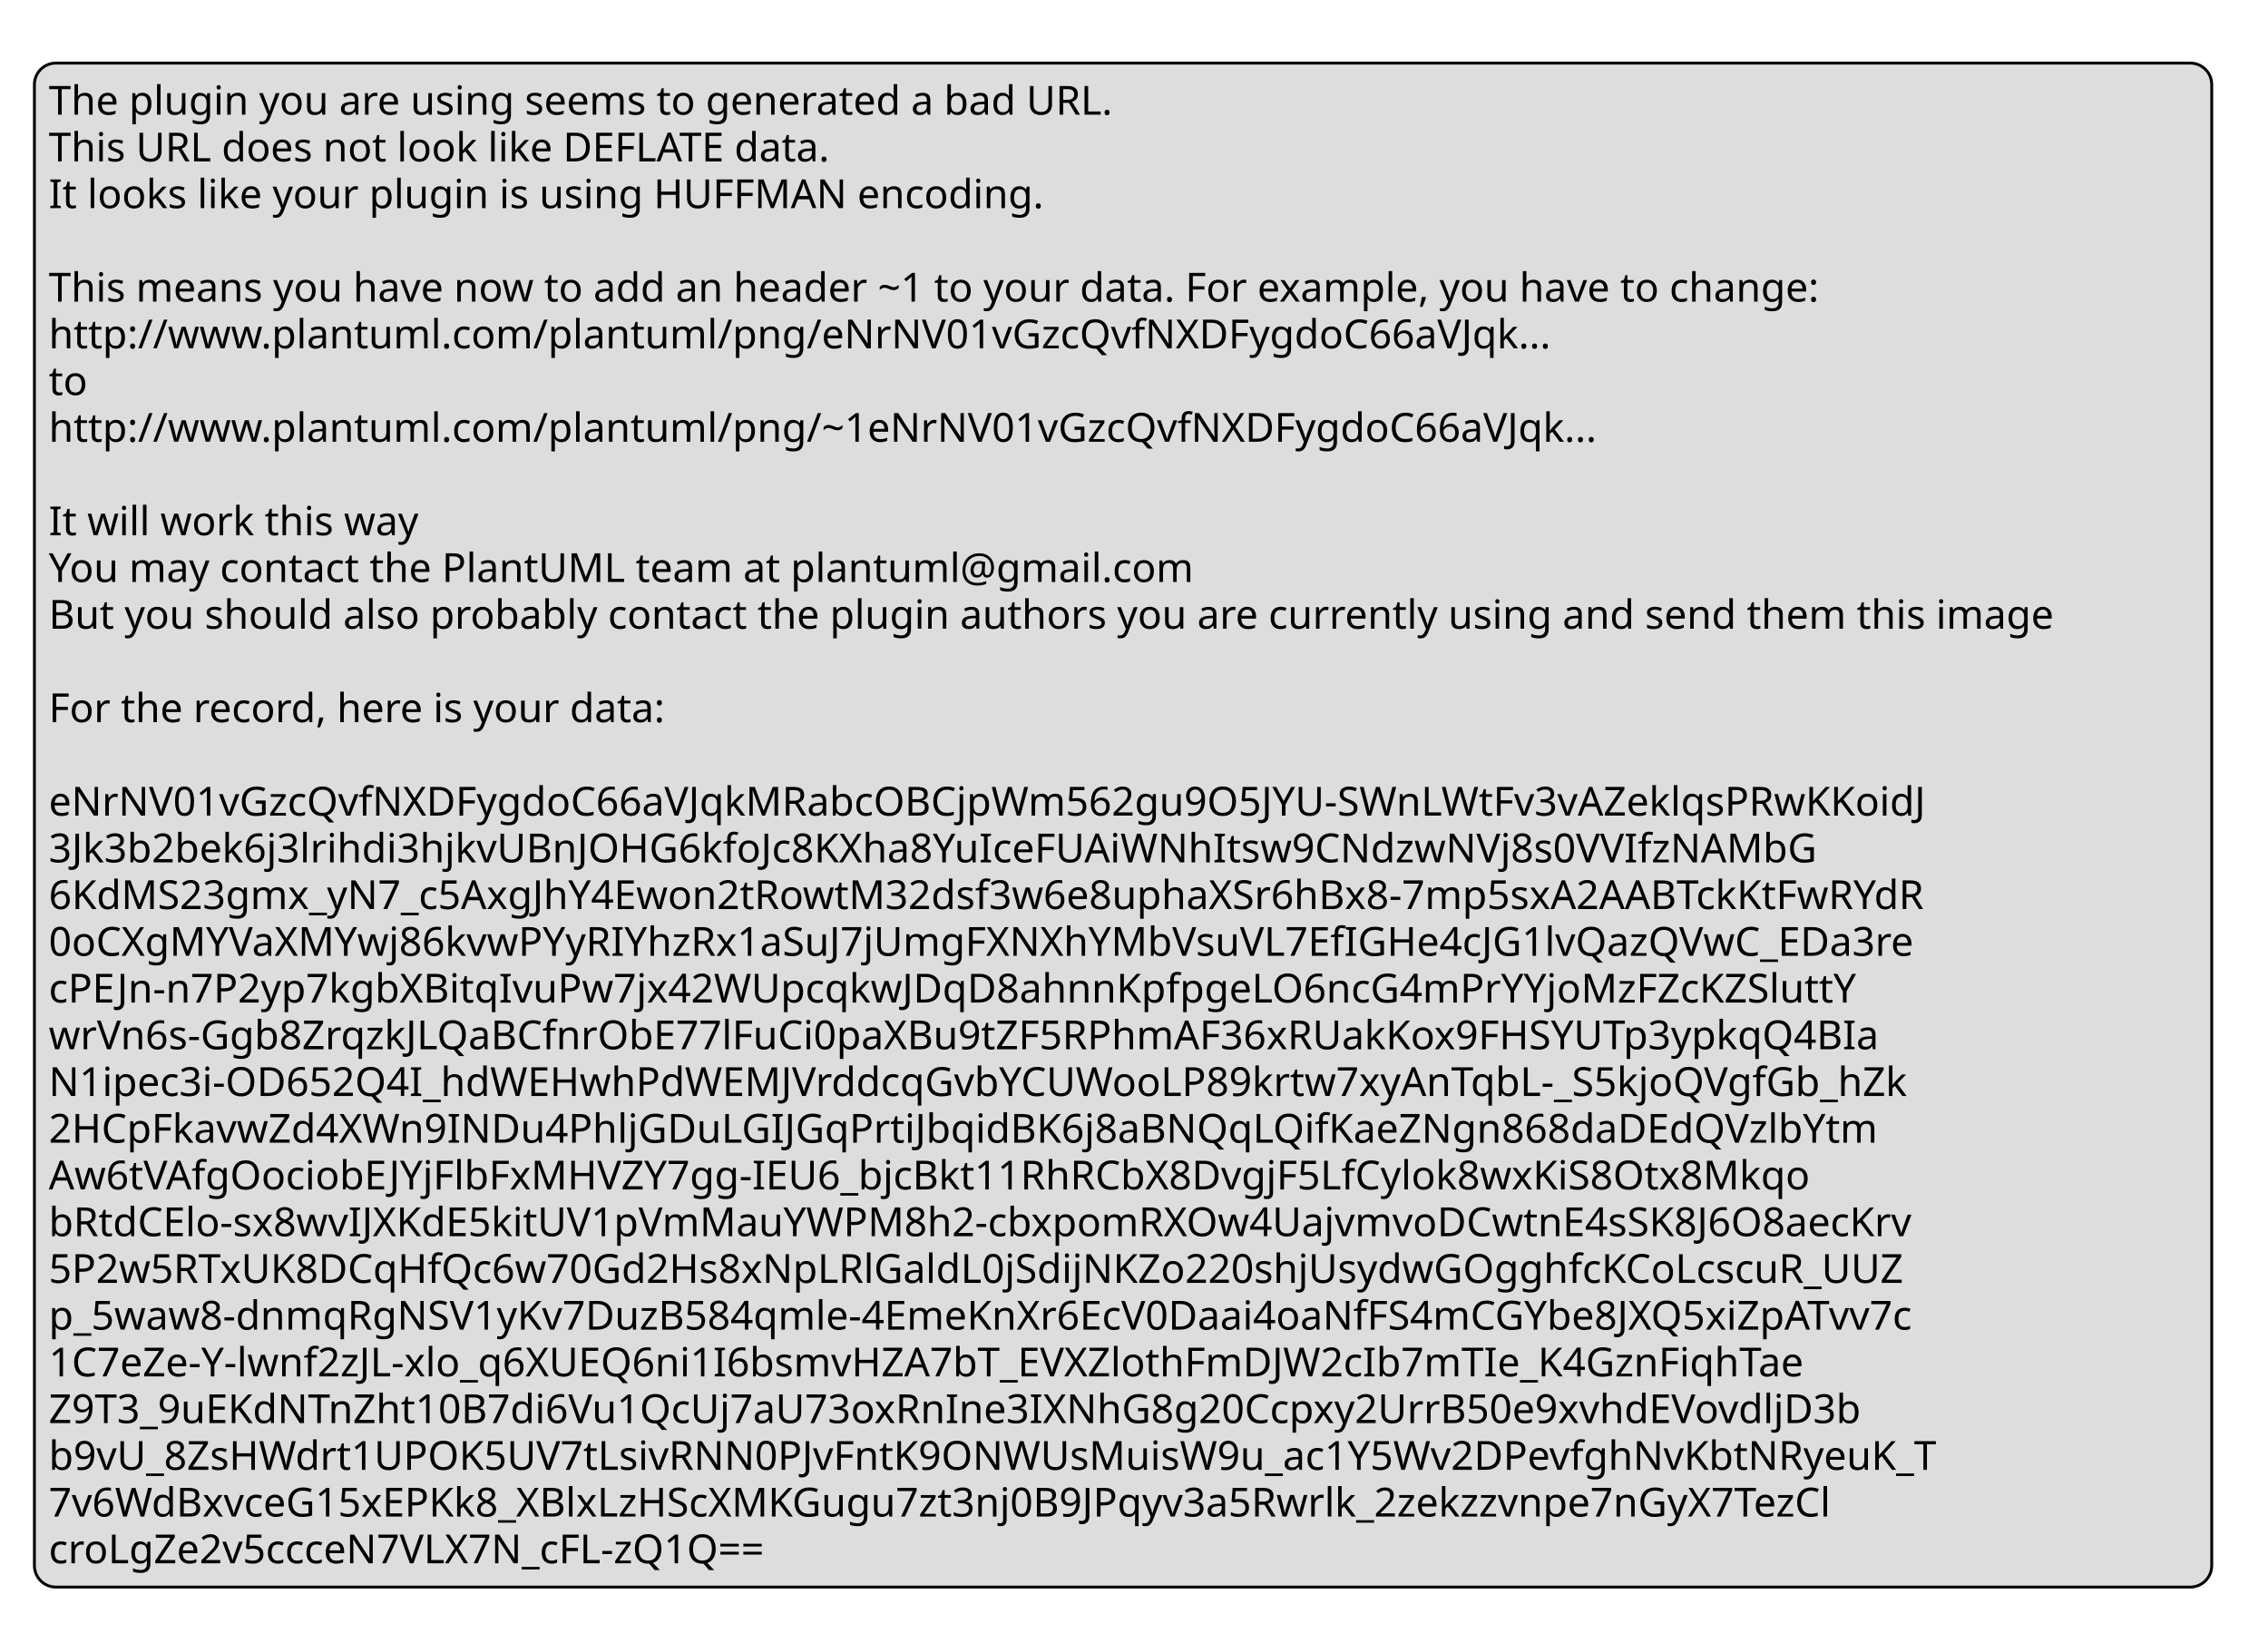
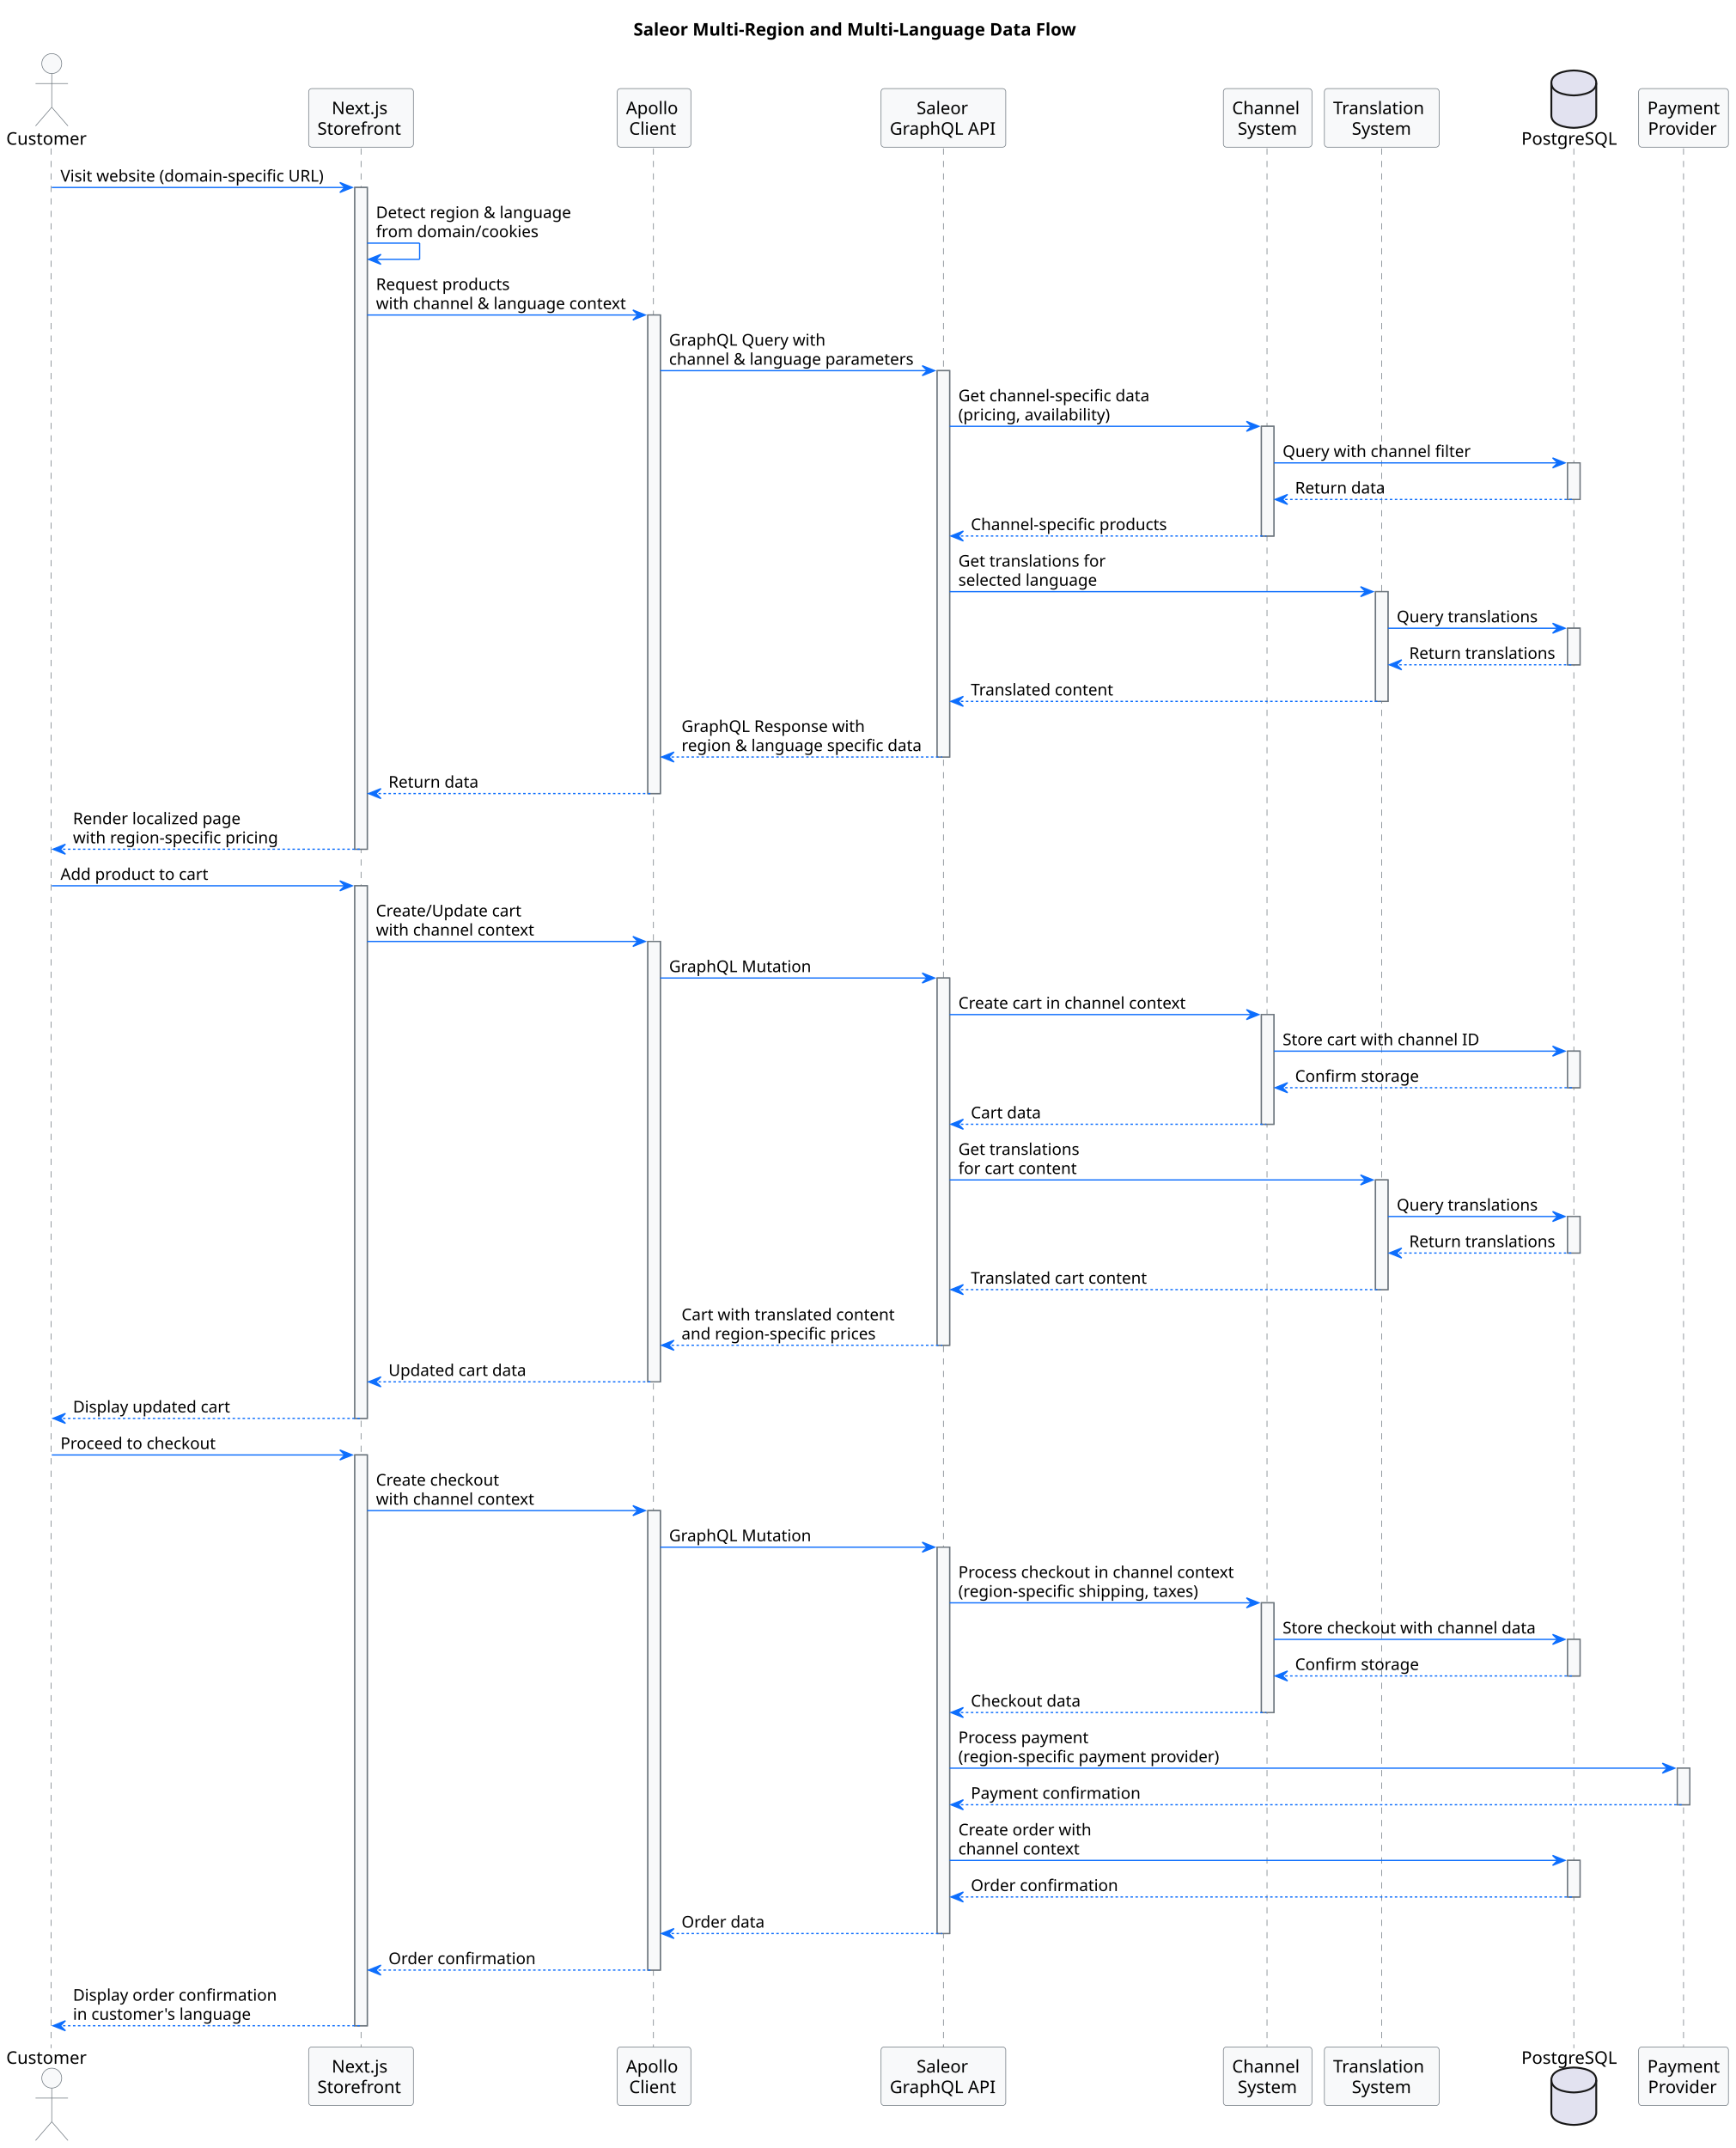
- <svg xmlns="http://www.w3.org/2000/svg" contentStyleType="text/css" data-diagram-type="CLASS" height="573px" preserveAspectRatio="none" style="width:791px;height:573px;background:#FFFFFF;" version="1.1" viewBox="0 0 791 573" width="791px" zoomAndPan="magnify">
+ <svg xmlns="http://www.w3.org/2000/svg" contentStyleType="text/css" height="1722px" preserveAspectRatio="none" style="width:1392px;height:1722px;background:#FFFFFF;" version="1.1" viewBox="0 0 1392 1722" width="1392px" zoomAndPan="magnify">
  <defs />
  <g>
-     <g class="legend" data-source-line="1">
-       <rect fill="#DDDDDD" height="531.5" rx="7.5" ry="7.5" style="stroke:#000000;stroke-width:1;" width="759.376" x="12" y="22" />
-       <text fill="#000000" font-family="sans-serif" font-size="14" lengthAdjust="spacing" textLength="399.301" x="17" y="39.995">The plugin you are using seems to generated a bad URL.</text>
-       <text fill="#000000" font-family="sans-serif" font-size="14" lengthAdjust="spacing" textLength="295.887" x="17" y="56.292">This URL does not look like DEFLATE data.</text>
-       <text fill="#000000" font-family="sans-serif" font-size="14" lengthAdjust="spacing" textLength="367.664" x="17" y="72.589">It looks like your plugin is using HUFFMAN encoding.</text>
-       <text fill="#000000" font-family="sans-serif" font-size="14" lengthAdjust="spacing" textLength="4.45" x="17" y="88.886"> </text>
-       <text fill="#000000" font-family="sans-serif" font-size="14" lengthAdjust="spacing" textLength="671.706" x="17" y="105.183">This means you have now to add an header ~1 to your data. For example, you have to change:</text>
-       <text fill="#000000" font-family="sans-serif" font-size="14" lengthAdjust="spacing" textLength="555.933" x="17" y="121.48">http://www.plantuml.com/plantuml/png/eNrNV01vGzcQvfNXDFygdoC66aVJqk...</text>
-       <text fill="#000000" font-family="sans-serif" font-size="14" lengthAdjust="spacing" textLength="14.055" x="17" y="137.776">to</text>
-       <text fill="#000000" font-family="sans-serif" font-size="14" lengthAdjust="spacing" textLength="576.57" x="17" y="154.073">http://www.plantuml.com/plantuml/png/~1eNrNV01vGzcQvfNXDFygdoC66aVJqk...</text>
-       <text fill="#000000" font-family="sans-serif" font-size="14" lengthAdjust="spacing" textLength="4.45" x="17" y="170.37"> </text>
-       <text fill="#000000" font-family="sans-serif" font-size="14" lengthAdjust="spacing" textLength="138.277" x="17" y="186.667">It will work this way</text>
-       <text fill="#000000" font-family="sans-serif" font-size="14" lengthAdjust="spacing" textLength="428.148" x="17" y="202.964">You may contact the PlantUML team at plantuml@gmail.com</text>
-       <text fill="#000000" font-family="sans-serif" font-size="14" lengthAdjust="spacing" textLength="749.376" x="17" y="219.261">But you should also probably contact the plugin authors you are currently using and send them this image</text>
-       <text fill="#000000" font-family="sans-serif" font-size="14" lengthAdjust="spacing" textLength="4.45" x="17" y="235.558"> </text>
-       <text fill="#000000" font-family="sans-serif" font-size="14" lengthAdjust="spacing" textLength="232.545" x="17" y="251.855">For the record, here is your data:</text>
-       <text fill="#000000" font-family="sans-serif" font-size="14" lengthAdjust="spacing" textLength="4.45" x="17" y="268.151"> </text>
-       <text fill="#000000" font-family="sans-serif" font-size="14" lengthAdjust="spacing" textLength="702.106" x="17" y="284.448">eNrNV01vGzcQvfNXDFygdoC66aVJqkMRabcOBCjpWm562gu9O5JYU-SWnLWtFv3vAZeklqsPRwKKoidJ</text>
-       <text fill="#000000" font-family="sans-serif" font-size="14" lengthAdjust="spacing" textLength="654.52" x="17" y="300.745">3Jk3b2bek6j3lrihdi3hjkvUBnJOHG6kfoJc8KXha8YuIceFUAiWNhItsw9CNdzwNVj8s0VVIfzNAMbG</text>
-       <text fill="#000000" font-family="sans-serif" font-size="14" lengthAdjust="spacing" textLength="704.854" x="17" y="317.042">6KdMS23gmx_yN7_c5AxgJhY4Ewon2tRowtM32dsf3w6e8uphaXSr6hBx8-7mp5sxA2AABTckKtFwRYdR</text>
-       <text fill="#000000" font-family="sans-serif" font-size="14" lengthAdjust="spacing" textLength="698.53" x="17" y="333.339">0oCXgMYVaXMYwj86kvwPYyRIYhzRx1aSuJ7jUmgFXNXhYMbVsuVL7EfIGHe4cJG1lvQazQVwC_EDa3re</text>
-       <text fill="#000000" font-family="sans-serif" font-size="14" lengthAdjust="spacing" textLength="671.016" x="17" y="349.636">cPEJn-n7P2yp7kgbXBitqIvuPw7jx42WUpcqkwJDqD8ahnnKpfpgeLO6ncG4mPrYYjoMzFZcKZSluttY</text>
-       <text fill="#000000" font-family="sans-serif" font-size="14" lengthAdjust="spacing" textLength="686.055" x="17" y="365.933">wrVn6s-Ggb8ZrqzkJLQaBCfnrObE77lFuCi0paXBu9tZF5RPhmAF36xRUakKox9FHSYUTp3ypkqQ4BIa</text>
-       <text fill="#000000" font-family="sans-serif" font-size="14" lengthAdjust="spacing" textLength="691.715" x="17" y="382.229">N1ipec3i-OD652Q4I_hdWEHwhPdWEMJVrddcqGvbYCUWooLP89krtw7xyAnTqbL-_S5kjoQVgfGb_hZk</text>
-       <text fill="#000000" font-family="sans-serif" font-size="14" lengthAdjust="spacing" textLength="676.812" x="17" y="398.526">2HCpFkavwZd4XWn9INDu4PhljGDuLGIJGqPrtiJbqidBK6j8aBNQqLQifKaeZNgn868daDEdQVzlbYtm</text>
-       <text fill="#000000" font-family="sans-serif" font-size="14" lengthAdjust="spacing" textLength="658.766" x="17" y="414.823">Aw6tVAfgOociobEJYjFlbFxMHVZY7gg-IEU6_bjcBkt11RhRCbX8DvgjF5LfCylok8wxKiS8Otx8Mkqo</text>
-       <text fill="#000000" font-family="sans-serif" font-size="14" lengthAdjust="spacing" textLength="697.122" x="17" y="431.12">bRtdCElo-sx8wvIJXKdE5kitUV1pVmMauYWPM8h2-cbxpomRXOw4UajvmvoDCwtnE4sSK8J6O8aecKrv</text>
-       <text fill="#000000" font-family="sans-serif" font-size="14" lengthAdjust="spacing" textLength="691.674" x="17" y="447.417">5P2w5RTxUK8DCqHfQc6w70Gd2Hs8xNpLRlGaldL0jSdijNKZo220shjUsydwGOgghfcKCoLcscuR_UUZ</text>
-       <text fill="#000000" font-family="sans-serif" font-size="14" lengthAdjust="spacing" textLength="706.33" x="17" y="463.714">p_5waw8-dnmqRgNSV1yKv7DuzB584qmle-4EmeKnXr6EcV0Daai4oaNfFS4mCGYbe8JXQ5xiZpATvv7c</text>
-       <text fill="#000000" font-family="sans-serif" font-size="14" lengthAdjust="spacing" textLength="661.363" x="17" y="480.011">1C7eZe-Y-lwnf2zJL-xlo_q6XUEQ6ni1I6bsmvHZA7bT_EVXZlothFmDJW2cIb7mTIe_K4GznFiqhTae</text>
-       <text fill="#000000" font-family="sans-serif" font-size="14" lengthAdjust="spacing" textLength="682.144" x="17" y="496.308">Z9T3_9uEKdNTnZht10B7di6Vu1QcUj7aU73oxRnIne3IXNhG8g20Ccpxy2UrrB50e9xvhdEVovdljD3b</text>
-       <text fill="#000000" font-family="sans-serif" font-size="14" lengthAdjust="spacing" textLength="701.894" x="17" y="512.605">b9vU_8ZsHWdrt1UPOK5UV7tLsivRNN0PJvFntK9ONWUsMuisW9u_ac1Y5Wv2DPevfghNvKbtNRyeuK_T</text>
-       <text fill="#000000" font-family="sans-serif" font-size="14" lengthAdjust="spacing" textLength="677.817" x="17" y="528.901">7v6WdBxvceG15xEPKk8_XBlxLzHScXMKGugu7zt3nj0B9JPqyv3a5Rwrlk_2zekzzvnpe7nGyX7TezCl</text>
-       <text fill="#000000" font-family="sans-serif" font-size="14" lengthAdjust="spacing" textLength="277.799" x="17" y="545.198">croLgZe2v5ccceN7VLX7N_cFL-zQ1Q==</text>
-     </g>
+     <text fill="#000000" font-family="sans-serif" font-size="14" font-weight="bold" lengthAdjust="spacing" textLength="374" x="508" y="28.535">Saleor Multi-Region and Multi-Language Data Flow</text>
+     <rect fill="#F8F9FA" height="530.521" style="stroke:#6C757D;stroke-width:1.0;" width="10" x="284.5" y="150.287" />
+     <rect fill="#F8F9FA" height="426.969" style="stroke:#6C757D;stroke-width:1.0;" width="10" x="284.5" y="710.119" />
+     <rect fill="#F8F9FA" height="457.59" style="stroke:#6C757D;stroke-width:1.0;" width="10" x="284.5" y="1166.398" />
+     <rect fill="#F8F9FA" height="383.658" style="stroke:#6C757D;stroke-width:1.0;" width="10" x="519.5" y="252.529" />
+     <rect fill="#F8F9FA" height="353.037" style="stroke:#6C757D;stroke-width:1.0;" width="10" x="519.5" y="754.74" />
+     <rect fill="#F8F9FA" height="368.348" style="stroke:#6C757D;stroke-width:1.0;" width="10" x="519.5" y="1211.02" />
+     <rect fill="#F8F9FA" height="309.727" style="stroke:#6C757D;stroke-width:1.0;" width="10" x="751.5" y="297.15" />
+     <rect fill="#F8F9FA" height="294.416" style="stroke:#6C757D;stroke-width:1.0;" width="10" x="751.5" y="784.051" />
+     <rect fill="#F8F9FA" height="309.727" style="stroke:#6C757D;stroke-width:1.0;" width="10" x="751.5" y="1240.33" />
+     <rect fill="#F8F9FA" height="87.932" style="stroke:#6C757D;stroke-width:1.0;" width="10" x="1011.5" y="341.772" />
+     <rect fill="#F8F9FA" height="87.932" style="stroke:#6C757D;stroke-width:1.0;" width="10" x="1011.5" y="813.361" />
+     <rect fill="#F8F9FA" height="87.932" style="stroke:#6C757D;stroke-width:1.0;" width="10" x="1011.5" y="1284.951" />
+     <rect fill="#F8F9FA" height="87.932" style="stroke:#6C757D;stroke-width:1.0;" width="10" x="1103" y="474.324" />
+     <rect fill="#F8F9FA" height="87.932" style="stroke:#6C757D;stroke-width:1.0;" width="10" x="1103" y="945.914" />
+     <rect fill="#F8F9FA" height="29.311" style="stroke:#6C757D;stroke-width:1.0;" width="10" x="1257" y="371.082" />
+     <rect fill="#F8F9FA" height="29.311" style="stroke:#6C757D;stroke-width:1.0;" width="10" x="1257" y="503.635" />
+     <rect fill="#F8F9FA" height="29.311" style="stroke:#6C757D;stroke-width:1.0;" width="10" x="1257" y="842.672" />
+     <rect fill="#F8F9FA" height="29.311" style="stroke:#6C757D;stroke-width:1.0;" width="10" x="1257" y="975.225" />
+     <rect fill="#F8F9FA" height="29.311" style="stroke:#6C757D;stroke-width:1.0;" width="10" x="1257" y="1314.262" />
+     <rect fill="#F8F9FA" height="29.311" style="stroke:#6C757D;stroke-width:1.0;" width="10" x="1257" y="1491.436" />
+     <rect fill="#F8F9FA" height="29.311" style="stroke:#6C757D;stroke-width:1.0;" width="10" x="1345" y="1417.504" />
+     <line style="stroke:#6C757D;stroke-width:0.5;stroke-dasharray:5.0,5.0;" x1="41" x2="41" y1="118.977" y2="1641.988" />
+     <line style="stroke:#6C757D;stroke-width:0.5;stroke-dasharray:5.0,5.0;" x1="289.5" x2="289.5" y1="118.977" y2="1641.988" />
+     <line style="stroke:#6C757D;stroke-width:0.5;stroke-dasharray:5.0,5.0;" x1="524" x2="524" y1="118.977" y2="1641.988" />
+     <line style="stroke:#6C757D;stroke-width:0.5;stroke-dasharray:5.0,5.0;" x1="756.5" x2="756.5" y1="118.977" y2="1641.988" />
+     <line style="stroke:#6C757D;stroke-width:0.5;stroke-dasharray:5.0,5.0;" x1="1016" x2="1016" y1="118.977" y2="1641.988" />
+     <line style="stroke:#6C757D;stroke-width:0.5;stroke-dasharray:5.0,5.0;" x1="1108" x2="1108" y1="118.977" y2="1641.988" />
+     <line style="stroke:#6C757D;stroke-width:0.5;stroke-dasharray:5.0,5.0;" x1="1262" x2="1262" y1="118.977" y2="1641.988" />
+     <line style="stroke:#6C757D;stroke-width:0.5;stroke-dasharray:5.0,5.0;" x1="1350" x2="1350" y1="118.977" y2="1641.988" />
+     <text fill="#000000" font-family="sans-serif" font-size="14" lengthAdjust="spacing" textLength="67" x="5" y="116.023">Customer</text>
+     <ellipse cx="41.5" cy="50.988" fill="#F8F9FA" rx="8" ry="8" style="stroke:#6C757D;stroke-width:0.5;" />
+     <path d="M41.5,58.988 L41.5,85.988 M28.5,66.988 L54.5,66.988 M41.5,85.988 L28.5,100.988 M41.5,85.988 L54.5,100.988 " fill="none" style="stroke:#6C757D;stroke-width:0.5;" />
+     <text fill="#000000" font-family="sans-serif" font-size="14" lengthAdjust="spacing" textLength="67" x="5" y="1654.523">Customer</text>
+     <ellipse cx="41.5" cy="1665.977" fill="#F8F9FA" rx="8" ry="8" style="stroke:#6C757D;stroke-width:0.5;" />
+     <path d="M41.5,1673.977 L41.5,1700.977 M28.5,1681.977 L54.5,1681.977 M41.5,1700.977 L28.5,1715.977 M41.5,1700.977 L54.5,1715.977 " fill="none" style="stroke:#6C757D;stroke-width:0.5;" />
+     <rect fill="#F8F9FA" height="46.977" rx="2.5" ry="2.5" style="stroke:#6C757D;stroke-width:0.5;" width="84" x="247.5" y="71" />
+     <text fill="#000000" font-family="sans-serif" font-size="14" lengthAdjust="spacing" textLength="47" x="266" y="91.535">Next.js</text>
+     <text fill="#000000" font-family="sans-serif" font-size="14" lengthAdjust="spacing" textLength="70" x="254.5" y="108.023">Storefront</text>
+     <rect fill="#F8F9FA" height="46.977" rx="2.5" ry="2.5" style="stroke:#6C757D;stroke-width:0.5;" width="84" x="247.5" y="1640.988" />
+     <text fill="#000000" font-family="sans-serif" font-size="14" lengthAdjust="spacing" textLength="47" x="266" y="1661.523">Next.js</text>
+     <text fill="#000000" font-family="sans-serif" font-size="14" lengthAdjust="spacing" textLength="70" x="254.5" y="1678.012">Storefront</text>
+     <rect fill="#F8F9FA" height="46.977" rx="2.5" ry="2.5" style="stroke:#6C757D;stroke-width:0.5;" width="59" x="495" y="71" />
+     <text fill="#000000" font-family="sans-serif" font-size="14" lengthAdjust="spacing" textLength="45" x="502" y="91.535">Apollo</text>
+     <text fill="#000000" font-family="sans-serif" font-size="14" lengthAdjust="spacing" textLength="40" x="504.5" y="108.023">Client</text>
+     <rect fill="#F8F9FA" height="46.977" rx="2.5" ry="2.5" style="stroke:#6C757D;stroke-width:0.5;" width="59" x="495" y="1640.988" />
+     <text fill="#000000" font-family="sans-serif" font-size="14" lengthAdjust="spacing" textLength="45" x="502" y="1661.523">Apollo</text>
+     <text fill="#000000" font-family="sans-serif" font-size="14" lengthAdjust="spacing" textLength="40" x="504.5" y="1678.012">Client</text>
+     <rect fill="#F8F9FA" height="46.977" rx="2.5" ry="2.5" style="stroke:#6C757D;stroke-width:0.5;" width="100" x="706.5" y="71" />
+     <text fill="#000000" font-family="sans-serif" font-size="14" lengthAdjust="spacing" textLength="43" x="735" y="91.535">Saleor</text>
+     <text fill="#000000" font-family="sans-serif" font-size="14" lengthAdjust="spacing" textLength="86" x="713.5" y="108.023">GraphQL API</text>
+     <rect fill="#F8F9FA" height="46.977" rx="2.5" ry="2.5" style="stroke:#6C757D;stroke-width:0.5;" width="100" x="706.5" y="1640.988" />
+     <text fill="#000000" font-family="sans-serif" font-size="14" lengthAdjust="spacing" textLength="43" x="735" y="1661.523">Saleor</text>
+     <text fill="#000000" font-family="sans-serif" font-size="14" lengthAdjust="spacing" textLength="86" x="713.5" y="1678.012">GraphQL API</text>
+     <rect fill="#F8F9FA" height="46.977" rx="2.5" ry="2.5" style="stroke:#6C757D;stroke-width:0.5;" width="71" x="981" y="71" />
+     <text fill="#000000" font-family="sans-serif" font-size="14" lengthAdjust="spacing" textLength="57" x="988" y="91.535">Channel</text>
+     <text fill="#000000" font-family="sans-serif" font-size="14" lengthAdjust="spacing" textLength="48" x="992.5" y="108.023">System</text>
+     <rect fill="#F8F9FA" height="46.977" rx="2.5" ry="2.5" style="stroke:#6C757D;stroke-width:0.5;" width="71" x="981" y="1640.988" />
+     <text fill="#000000" font-family="sans-serif" font-size="14" lengthAdjust="spacing" textLength="57" x="988" y="1661.523">Channel</text>
+     <text fill="#000000" font-family="sans-serif" font-size="14" lengthAdjust="spacing" textLength="48" x="992.5" y="1678.012">System</text>
+     <rect fill="#F8F9FA" height="46.977" rx="2.5" ry="2.5" style="stroke:#6C757D;stroke-width:0.5;" width="92" x="1062" y="71" />
+     <text fill="#000000" font-family="sans-serif" font-size="14" lengthAdjust="spacing" textLength="78" x="1069" y="91.535">Translation</text>
+     <text fill="#000000" font-family="sans-serif" font-size="14" lengthAdjust="spacing" textLength="48" x="1084" y="108.023">System</text>
+     <rect fill="#F8F9FA" height="46.977" rx="2.5" ry="2.5" style="stroke:#6C757D;stroke-width:0.5;" width="92" x="1062" y="1640.988" />
+     <text fill="#000000" font-family="sans-serif" font-size="14" lengthAdjust="spacing" textLength="78" x="1069" y="1661.523">Translation</text>
+     <text fill="#000000" font-family="sans-serif" font-size="14" lengthAdjust="spacing" textLength="48" x="1084" y="1678.012">System</text>
+     <text fill="#000000" font-family="sans-serif" font-size="14" lengthAdjust="spacing" textLength="78" x="1220" y="116.023">PostgreSQL</text>
+     <path d="M1244,66.488 C1244,56.488 1262,56.488 1262,56.488 C1262,56.488 1280,56.488 1280,66.488 L1280,92.488 C1280,102.488 1262,102.488 1262,102.488 C1262,102.488 1244,102.488 1244,92.488 L1244,66.488 " fill="#E2E2F0" style="stroke:#181818;stroke-width:1.5;" />
+     <path d="M1244,66.488 C1244,76.488 1262,76.488 1262,76.488 C1262,76.488 1280,76.488 1280,66.488 " fill="none" style="stroke:#181818;stroke-width:1.5;" />
+     <text fill="#000000" font-family="sans-serif" font-size="14" lengthAdjust="spacing" textLength="78" x="1220" y="1654.523">PostgreSQL</text>
+     <path d="M1244,1667.477 C1244,1657.477 1262,1657.477 1262,1657.477 C1262,1657.477 1280,1657.477 1280,1667.477 L1280,1693.477 C1280,1703.477 1262,1703.477 1262,1703.477 C1262,1703.477 1244,1703.477 1244,1693.477 L1244,1667.477 " fill="#E2E2F0" style="stroke:#181818;stroke-width:1.5;" />
+     <path d="M1244,1667.477 C1244,1677.477 1262,1677.477 1262,1677.477 C1262,1677.477 1280,1677.477 1280,1667.477 " fill="none" style="stroke:#181818;stroke-width:1.5;" />
+     <rect fill="#F8F9FA" height="46.977" rx="2.5" ry="2.5" style="stroke:#6C757D;stroke-width:0.5;" width="72" x="1314" y="71" />
+     <text fill="#000000" font-family="sans-serif" font-size="14" lengthAdjust="spacing" textLength="58" x="1321" y="91.535">Payment</text>
+     <text fill="#000000" font-family="sans-serif" font-size="14" lengthAdjust="spacing" textLength="57" x="1321.5" y="108.023">Provider</text>
+     <rect fill="#F8F9FA" height="46.977" rx="2.5" ry="2.5" style="stroke:#6C757D;stroke-width:0.5;" width="72" x="1314" y="1640.988" />
+     <text fill="#000000" font-family="sans-serif" font-size="14" lengthAdjust="spacing" textLength="58" x="1321" y="1661.523">Payment</text>
+     <text fill="#000000" font-family="sans-serif" font-size="14" lengthAdjust="spacing" textLength="57" x="1321.5" y="1678.012">Provider</text>
+     <rect fill="#F8F9FA" height="530.521" style="stroke:#6C757D;stroke-width:1.0;" width="10" x="284.5" y="150.287" />
+     <rect fill="#F8F9FA" height="426.969" style="stroke:#6C757D;stroke-width:1.0;" width="10" x="284.5" y="710.119" />
+     <rect fill="#F8F9FA" height="457.59" style="stroke:#6C757D;stroke-width:1.0;" width="10" x="284.5" y="1166.398" />
+     <rect fill="#F8F9FA" height="383.658" style="stroke:#6C757D;stroke-width:1.0;" width="10" x="519.5" y="252.529" />
+     <rect fill="#F8F9FA" height="353.037" style="stroke:#6C757D;stroke-width:1.0;" width="10" x="519.5" y="754.74" />
+     <rect fill="#F8F9FA" height="368.348" style="stroke:#6C757D;stroke-width:1.0;" width="10" x="519.5" y="1211.02" />
+     <rect fill="#F8F9FA" height="309.727" style="stroke:#6C757D;stroke-width:1.0;" width="10" x="751.5" y="297.15" />
+     <rect fill="#F8F9FA" height="294.416" style="stroke:#6C757D;stroke-width:1.0;" width="10" x="751.5" y="784.051" />
+     <rect fill="#F8F9FA" height="309.727" style="stroke:#6C757D;stroke-width:1.0;" width="10" x="751.5" y="1240.33" />
+     <rect fill="#F8F9FA" height="87.932" style="stroke:#6C757D;stroke-width:1.0;" width="10" x="1011.5" y="341.772" />
+     <rect fill="#F8F9FA" height="87.932" style="stroke:#6C757D;stroke-width:1.0;" width="10" x="1011.5" y="813.361" />
+     <rect fill="#F8F9FA" height="87.932" style="stroke:#6C757D;stroke-width:1.0;" width="10" x="1011.5" y="1284.951" />
+     <rect fill="#F8F9FA" height="87.932" style="stroke:#6C757D;stroke-width:1.0;" width="10" x="1103" y="474.324" />
+     <rect fill="#F8F9FA" height="87.932" style="stroke:#6C757D;stroke-width:1.0;" width="10" x="1103" y="945.914" />
+     <rect fill="#F8F9FA" height="29.311" style="stroke:#6C757D;stroke-width:1.0;" width="10" x="1257" y="371.082" />
+     <rect fill="#F8F9FA" height="29.311" style="stroke:#6C757D;stroke-width:1.0;" width="10" x="1257" y="503.635" />
+     <rect fill="#F8F9FA" height="29.311" style="stroke:#6C757D;stroke-width:1.0;" width="10" x="1257" y="842.672" />
+     <rect fill="#F8F9FA" height="29.311" style="stroke:#6C757D;stroke-width:1.0;" width="10" x="1257" y="975.225" />
+     <rect fill="#F8F9FA" height="29.311" style="stroke:#6C757D;stroke-width:1.0;" width="10" x="1257" y="1314.262" />
+     <rect fill="#F8F9FA" height="29.311" style="stroke:#6C757D;stroke-width:1.0;" width="10" x="1257" y="1491.436" />
+     <rect fill="#F8F9FA" height="29.311" style="stroke:#6C757D;stroke-width:1.0;" width="10" x="1345" y="1417.504" />
+     <polygon fill="#0D6EFD" points="272.5,146.287,282.5,150.287,272.5,154.287,276.5,150.287" style="stroke:#0D6EFD;stroke-width:1.0;" />
+     <line style="stroke:#0D6EFD;stroke-width:1.0;" x1="41.5" x2="278.5" y1="150.287" y2="150.287" />
+     <text fill="#000000" font-family="sans-serif" font-size="13" lengthAdjust="spacing" textLength="224" x="48.5" y="145.545">Visit website (domain-specific URL)</text>
+     <line style="stroke:#0D6EFD;stroke-width:1.0;" x1="294.5" x2="336.5" y1="194.908" y2="194.908" />
+     <line style="stroke:#0D6EFD;stroke-width:1.0;" x1="336.5" x2="336.5" y1="194.908" y2="207.908" />
+     <line style="stroke:#0D6EFD;stroke-width:1.0;" x1="295.5" x2="336.5" y1="207.908" y2="207.908" />
+     <polygon fill="#0D6EFD" points="305.5,203.908,295.5,207.908,305.5,211.908,301.5,207.908" style="stroke:#0D6EFD;stroke-width:1.0;" />
+     <text fill="#000000" font-family="sans-serif" font-size="13" lengthAdjust="spacing" textLength="159" x="301.5" y="174.856">Detect region &amp; language</text>
+     <text fill="#000000" font-family="sans-serif" font-size="13" lengthAdjust="spacing" textLength="137" x="301.5" y="190.166">from domain/cookies</text>
+     <polygon fill="#0D6EFD" points="507.5,248.529,517.5,252.529,507.5,256.529,511.5,252.529" style="stroke:#0D6EFD;stroke-width:1.0;" />
+     <line style="stroke:#0D6EFD;stroke-width:1.0;" x1="294.5" x2="513.5" y1="252.529" y2="252.529" />
+     <text fill="#000000" font-family="sans-serif" font-size="13" lengthAdjust="spacing" textLength="110" x="301.5" y="232.477">Request products</text>
+     <text fill="#000000" font-family="sans-serif" font-size="13" lengthAdjust="spacing" textLength="206" x="301.5" y="247.787">with channel &amp; language context</text>
+     <polygon fill="#0D6EFD" points="739.5,293.15,749.5,297.15,739.5,301.15,743.5,297.15" style="stroke:#0D6EFD;stroke-width:1.0;" />
+     <line style="stroke:#0D6EFD;stroke-width:1.0;" x1="529.5" x2="745.5" y1="297.15" y2="297.15" />
+     <text fill="#000000" font-family="sans-serif" font-size="13" lengthAdjust="spacing" textLength="126" x="536.5" y="277.098">GraphQL Query with</text>
+     <text fill="#000000" font-family="sans-serif" font-size="13" lengthAdjust="spacing" textLength="197" x="536.5" y="292.408">channel &amp; language parameters</text>
+     <polygon fill="#0D6EFD" points="999.5,337.772,1009.5,341.772,999.5,345.772,1003.5,341.772" style="stroke:#0D6EFD;stroke-width:1.0;" />
+     <line style="stroke:#0D6EFD;stroke-width:1.0;" x1="761.5" x2="1005.5" y1="341.772" y2="341.772" />
+     <text fill="#000000" font-family="sans-serif" font-size="13" lengthAdjust="spacing" textLength="162" x="768.5" y="321.719">Get channel-specific data</text>
+     <text fill="#000000" font-family="sans-serif" font-size="13" lengthAdjust="spacing" textLength="128" x="768.5" y="337.029">(pricing, availability)</text>
+     <polygon fill="#0D6EFD" points="1245,367.082,1255,371.082,1245,375.082,1249,371.082" style="stroke:#0D6EFD;stroke-width:1.0;" />
+     <line style="stroke:#0D6EFD;stroke-width:1.0;" x1="1021.5" x2="1251" y1="371.082" y2="371.082" />
+     <text fill="#000000" font-family="sans-serif" font-size="13" lengthAdjust="spacing" textLength="155" x="1028.5" y="366.34">Query with channel filter</text>
+     <polygon fill="#0D6EFD" points="1032.5,396.393,1022.5,400.393,1032.5,404.393,1028.5,400.393" style="stroke:#0D6EFD;stroke-width:1.0;" />
+     <line style="stroke:#0D6EFD;stroke-width:1.0;stroke-dasharray:2.0,2.0;" x1="1026.5" x2="1261" y1="400.393" y2="400.393" />
+     <text fill="#000000" font-family="sans-serif" font-size="13" lengthAdjust="spacing" textLength="72" x="1038.5" y="395.65">Return data</text>
+     <polygon fill="#0D6EFD" points="772.5,425.703,762.5,429.703,772.5,433.703,768.5,429.703" style="stroke:#0D6EFD;stroke-width:1.0;" />
+     <line style="stroke:#0D6EFD;stroke-width:1.0;stroke-dasharray:2.0,2.0;" x1="766.5" x2="1015.5" y1="429.703" y2="429.703" />
+     <text fill="#000000" font-family="sans-serif" font-size="13" lengthAdjust="spacing" textLength="168" x="778.5" y="424.961">Channel-specific products</text>
+     <polygon fill="#0D6EFD" points="1091,470.324,1101,474.324,1091,478.324,1095,474.324" style="stroke:#0D6EFD;stroke-width:1.0;" />
+     <line style="stroke:#0D6EFD;stroke-width:1.0;" x1="761.5" x2="1097" y1="474.324" y2="474.324" />
+     <text fill="#000000" font-family="sans-serif" font-size="13" lengthAdjust="spacing" textLength="122" x="768.5" y="454.272">Get translations for</text>
+     <text fill="#000000" font-family="sans-serif" font-size="13" lengthAdjust="spacing" textLength="113" x="768.5" y="469.582">selected language</text>
+     <polygon fill="#0D6EFD" points="1245,499.635,1255,503.635,1245,507.635,1249,503.635" style="stroke:#0D6EFD;stroke-width:1.0;" />
+     <line style="stroke:#0D6EFD;stroke-width:1.0;" x1="1113" x2="1251" y1="503.635" y2="503.635" />
+     <text fill="#000000" font-family="sans-serif" font-size="13" lengthAdjust="spacing" textLength="116" x="1120" y="498.893">Query translations</text>
+     <polygon fill="#0D6EFD" points="1124,528.945,1114,532.945,1124,536.945,1120,532.945" style="stroke:#0D6EFD;stroke-width:1.0;" />
+     <line style="stroke:#0D6EFD;stroke-width:1.0;stroke-dasharray:2.0,2.0;" x1="1118" x2="1261" y1="532.945" y2="532.945" />
+     <text fill="#000000" font-family="sans-serif" font-size="13" lengthAdjust="spacing" textLength="120" x="1130" y="528.203">Return translations</text>
+     <polygon fill="#0D6EFD" points="772.5,558.256,762.5,562.256,772.5,566.256,768.5,562.256" style="stroke:#0D6EFD;stroke-width:1.0;" />
+     <line style="stroke:#0D6EFD;stroke-width:1.0;stroke-dasharray:2.0,2.0;" x1="766.5" x2="1107" y1="562.256" y2="562.256" />
+     <text fill="#000000" font-family="sans-serif" font-size="13" lengthAdjust="spacing" textLength="118" x="778.5" y="557.514">Translated content</text>
+     <polygon fill="#0D6EFD" points="540.5,602.877,530.5,606.877,540.5,610.877,536.5,606.877" style="stroke:#0D6EFD;stroke-width:1.0;" />
+     <line style="stroke:#0D6EFD;stroke-width:1.0;stroke-dasharray:2.0,2.0;" x1="534.5" x2="755.5" y1="606.877" y2="606.877" />
+     <text fill="#000000" font-family="sans-serif" font-size="13" lengthAdjust="spacing" textLength="149" x="546.5" y="586.824">GraphQL Response with</text>
+     <text fill="#000000" font-family="sans-serif" font-size="13" lengthAdjust="spacing" textLength="198" x="546.5" y="602.135">region &amp; language specific data</text>
+     <polygon fill="#0D6EFD" points="305.5,632.188,295.5,636.188,305.5,640.188,301.5,636.188" style="stroke:#0D6EFD;stroke-width:1.0;" />
+     <line style="stroke:#0D6EFD;stroke-width:1.0;stroke-dasharray:2.0,2.0;" x1="299.5" x2="523.5" y1="636.188" y2="636.188" />
+     <text fill="#000000" font-family="sans-serif" font-size="13" lengthAdjust="spacing" textLength="72" x="311.5" y="631.445">Return data</text>
+     <polygon fill="#0D6EFD" points="52.5,676.809,42.5,680.809,52.5,684.809,48.5,680.809" style="stroke:#0D6EFD;stroke-width:1.0;" />
+     <line style="stroke:#0D6EFD;stroke-width:1.0;stroke-dasharray:2.0,2.0;" x1="46.5" x2="288.5" y1="680.809" y2="680.809" />
+     <text fill="#000000" font-family="sans-serif" font-size="13" lengthAdjust="spacing" textLength="137" x="58.5" y="660.756">Render localized page</text>
+     <text fill="#000000" font-family="sans-serif" font-size="13" lengthAdjust="spacing" textLength="176" x="58.5" y="676.066">with region-specific pricing</text>
+     <polygon fill="#0D6EFD" points="272.5,706.119,282.5,710.119,272.5,714.119,276.5,710.119" style="stroke:#0D6EFD;stroke-width:1.0;" />
+     <line style="stroke:#0D6EFD;stroke-width:1.0;" x1="41.5" x2="278.5" y1="710.119" y2="710.119" />
+     <text fill="#000000" font-family="sans-serif" font-size="13" lengthAdjust="spacing" textLength="123" x="48.5" y="705.377">Add product to cart</text>
+     <polygon fill="#0D6EFD" points="507.5,750.74,517.5,754.74,507.5,758.74,511.5,754.74" style="stroke:#0D6EFD;stroke-width:1.0;" />
+     <line style="stroke:#0D6EFD;stroke-width:1.0;" x1="294.5" x2="513.5" y1="754.74" y2="754.74" />
+     <text fill="#000000" font-family="sans-serif" font-size="13" lengthAdjust="spacing" textLength="119" x="301.5" y="734.688">Create/Update cart</text>
+     <text fill="#000000" font-family="sans-serif" font-size="13" lengthAdjust="spacing" textLength="132" x="301.5" y="749.998">with channel context</text>
+     <polygon fill="#0D6EFD" points="739.5,780.051,749.5,784.051,739.5,788.051,743.5,784.051" style="stroke:#0D6EFD;stroke-width:1.0;" />
+     <line style="stroke:#0D6EFD;stroke-width:1.0;" x1="529.5" x2="745.5" y1="784.051" y2="784.051" />
+     <text fill="#000000" font-family="sans-serif" font-size="13" lengthAdjust="spacing" textLength="114" x="536.5" y="779.309">GraphQL Mutation</text>
+     <polygon fill="#0D6EFD" points="999.5,809.361,1009.5,813.361,999.5,817.361,1003.5,813.361" style="stroke:#0D6EFD;stroke-width:1.0;" />
+     <line style="stroke:#0D6EFD;stroke-width:1.0;" x1="761.5" x2="1005.5" y1="813.361" y2="813.361" />
+     <text fill="#000000" font-family="sans-serif" font-size="13" lengthAdjust="spacing" textLength="189" x="768.5" y="808.619">Create cart in channel context</text>
+     <polygon fill="#0D6EFD" points="1245,838.672,1255,842.672,1245,846.672,1249,842.672" style="stroke:#0D6EFD;stroke-width:1.0;" />
+     <line style="stroke:#0D6EFD;stroke-width:1.0;" x1="1021.5" x2="1251" y1="842.672" y2="842.672" />
+     <text fill="#000000" font-family="sans-serif" font-size="13" lengthAdjust="spacing" textLength="162" x="1028.5" y="837.93">Store cart with channel ID</text>
+     <polygon fill="#0D6EFD" points="1032.5,867.982,1022.5,871.982,1032.5,875.982,1028.5,871.982" style="stroke:#0D6EFD;stroke-width:1.0;" />
+     <line style="stroke:#0D6EFD;stroke-width:1.0;stroke-dasharray:2.0,2.0;" x1="1026.5" x2="1261" y1="871.982" y2="871.982" />
+     <text fill="#000000" font-family="sans-serif" font-size="13" lengthAdjust="spacing" textLength="102" x="1038.5" y="867.24">Confirm storage</text>
+     <polygon fill="#0D6EFD" points="772.5,897.293,762.5,901.293,772.5,905.293,768.5,901.293" style="stroke:#0D6EFD;stroke-width:1.0;" />
+     <line style="stroke:#0D6EFD;stroke-width:1.0;stroke-dasharray:2.0,2.0;" x1="766.5" x2="1015.5" y1="901.293" y2="901.293" />
+     <text fill="#000000" font-family="sans-serif" font-size="13" lengthAdjust="spacing" textLength="57" x="778.5" y="896.551">Cart data</text>
+     <polygon fill="#0D6EFD" points="1091,941.914,1101,945.914,1091,949.914,1095,945.914" style="stroke:#0D6EFD;stroke-width:1.0;" />
+     <line style="stroke:#0D6EFD;stroke-width:1.0;" x1="761.5" x2="1097" y1="945.914" y2="945.914" />
+     <text fill="#000000" font-family="sans-serif" font-size="13" lengthAdjust="spacing" textLength="100" x="768.5" y="925.861">Get translations</text>
+     <text fill="#000000" font-family="sans-serif" font-size="13" lengthAdjust="spacing" textLength="98" x="768.5" y="941.172">for cart content</text>
+     <polygon fill="#0D6EFD" points="1245,971.225,1255,975.225,1245,979.225,1249,975.225" style="stroke:#0D6EFD;stroke-width:1.0;" />
+     <line style="stroke:#0D6EFD;stroke-width:1.0;" x1="1113" x2="1251" y1="975.225" y2="975.225" />
+     <text fill="#000000" font-family="sans-serif" font-size="13" lengthAdjust="spacing" textLength="116" x="1120" y="970.482">Query translations</text>
+     <polygon fill="#0D6EFD" points="1124,1000.535,1114,1004.535,1124,1008.535,1120,1004.535" style="stroke:#0D6EFD;stroke-width:1.0;" />
+     <line style="stroke:#0D6EFD;stroke-width:1.0;stroke-dasharray:2.0,2.0;" x1="1118" x2="1261" y1="1004.535" y2="1004.535" />
+     <text fill="#000000" font-family="sans-serif" font-size="13" lengthAdjust="spacing" textLength="120" x="1130" y="999.793">Return translations</text>
+     <polygon fill="#0D6EFD" points="772.5,1029.846,762.5,1033.846,772.5,1037.846,768.5,1033.846" style="stroke:#0D6EFD;stroke-width:1.0;" />
+     <line style="stroke:#0D6EFD;stroke-width:1.0;stroke-dasharray:2.0,2.0;" x1="766.5" x2="1107" y1="1033.846" y2="1033.846" />
+     <text fill="#000000" font-family="sans-serif" font-size="13" lengthAdjust="spacing" textLength="146" x="778.5" y="1029.103">Translated cart content</text>
+     <polygon fill="#0D6EFD" points="540.5,1074.467,530.5,1078.467,540.5,1082.467,536.5,1078.467" style="stroke:#0D6EFD;stroke-width:1.0;" />
+     <line style="stroke:#0D6EFD;stroke-width:1.0;stroke-dasharray:2.0,2.0;" x1="534.5" x2="755.5" y1="1078.467" y2="1078.467" />
+     <text fill="#000000" font-family="sans-serif" font-size="13" lengthAdjust="spacing" textLength="176" x="546.5" y="1058.414">Cart with translated content</text>
+     <text fill="#000000" font-family="sans-serif" font-size="13" lengthAdjust="spacing" textLength="166" x="546.5" y="1073.725">and region-specific prices</text>
+     <polygon fill="#0D6EFD" points="305.5,1103.777,295.5,1107.777,305.5,1111.777,301.5,1107.777" style="stroke:#0D6EFD;stroke-width:1.0;" />
+     <line style="stroke:#0D6EFD;stroke-width:1.0;stroke-dasharray:2.0,2.0;" x1="299.5" x2="523.5" y1="1107.777" y2="1107.777" />
+     <text fill="#000000" font-family="sans-serif" font-size="13" lengthAdjust="spacing" textLength="111" x="311.5" y="1103.035">Updated cart data</text>
+     <polygon fill="#0D6EFD" points="52.5,1133.088,42.5,1137.088,52.5,1141.088,48.5,1137.088" style="stroke:#0D6EFD;stroke-width:1.0;" />
+     <line style="stroke:#0D6EFD;stroke-width:1.0;stroke-dasharray:2.0,2.0;" x1="46.5" x2="288.5" y1="1137.088" y2="1137.088" />
+     <text fill="#000000" font-family="sans-serif" font-size="13" lengthAdjust="spacing" textLength="130" x="58.5" y="1132.346">Display updated cart</text>
+     <polygon fill="#0D6EFD" points="272.5,1162.398,282.5,1166.398,272.5,1170.398,276.5,1166.398" style="stroke:#0D6EFD;stroke-width:1.0;" />
+     <line style="stroke:#0D6EFD;stroke-width:1.0;" x1="41.5" x2="278.5" y1="1166.398" y2="1166.398" />
+     <text fill="#000000" font-family="sans-serif" font-size="13" lengthAdjust="spacing" textLength="128" x="48.5" y="1161.656">Proceed to checkout</text>
+     <polygon fill="#0D6EFD" points="507.5,1207.02,517.5,1211.02,507.5,1215.02,511.5,1211.02" style="stroke:#0D6EFD;stroke-width:1.0;" />
+     <line style="stroke:#0D6EFD;stroke-width:1.0;" x1="294.5" x2="513.5" y1="1211.02" y2="1211.02" />
+     <text fill="#000000" font-family="sans-serif" font-size="13" lengthAdjust="spacing" textLength="102" x="301.5" y="1190.967">Create checkout</text>
+     <text fill="#000000" font-family="sans-serif" font-size="13" lengthAdjust="spacing" textLength="132" x="301.5" y="1206.277">with channel context</text>
+     <polygon fill="#0D6EFD" points="739.5,1236.33,749.5,1240.33,739.5,1244.33,743.5,1240.33" style="stroke:#0D6EFD;stroke-width:1.0;" />
+     <line style="stroke:#0D6EFD;stroke-width:1.0;" x1="529.5" x2="745.5" y1="1240.33" y2="1240.33" />
+     <text fill="#000000" font-family="sans-serif" font-size="13" lengthAdjust="spacing" textLength="114" x="536.5" y="1235.588">GraphQL Mutation</text>
+     <polygon fill="#0D6EFD" points="999.5,1280.951,1009.5,1284.951,999.5,1288.951,1003.5,1284.951" style="stroke:#0D6EFD;stroke-width:1.0;" />
+     <line style="stroke:#0D6EFD;stroke-width:1.0;" x1="761.5" x2="1005.5" y1="1284.951" y2="1284.951" />
+     <text fill="#000000" font-family="sans-serif" font-size="13" lengthAdjust="spacing" textLength="231" x="768.5" y="1264.898">Process checkout in channel context</text>
+     <text fill="#000000" font-family="sans-serif" font-size="13" lengthAdjust="spacing" textLength="206" x="768.5" y="1280.209">(region-specific shipping, taxes)</text>
+     <polygon fill="#0D6EFD" points="1245,1310.262,1255,1314.262,1245,1318.262,1249,1314.262" style="stroke:#0D6EFD;stroke-width:1.0;" />
+     <line style="stroke:#0D6EFD;stroke-width:1.0;" x1="1021.5" x2="1251" y1="1314.262" y2="1314.262" />
+     <text fill="#000000" font-family="sans-serif" font-size="13" lengthAdjust="spacing" textLength="209" x="1028.5" y="1309.52">Store checkout with channel data</text>
+     <polygon fill="#0D6EFD" points="1032.5,1339.572,1022.5,1343.572,1032.5,1347.572,1028.5,1343.572" style="stroke:#0D6EFD;stroke-width:1.0;" />
+     <line style="stroke:#0D6EFD;stroke-width:1.0;stroke-dasharray:2.0,2.0;" x1="1026.5" x2="1261" y1="1343.572" y2="1343.572" />
+     <text fill="#000000" font-family="sans-serif" font-size="13" lengthAdjust="spacing" textLength="102" x="1038.5" y="1338.83">Confirm storage</text>
+     <polygon fill="#0D6EFD" points="772.5,1368.883,762.5,1372.883,772.5,1376.883,768.5,1372.883" style="stroke:#0D6EFD;stroke-width:1.0;" />
+     <line style="stroke:#0D6EFD;stroke-width:1.0;stroke-dasharray:2.0,2.0;" x1="766.5" x2="1015.5" y1="1372.883" y2="1372.883" />
+     <text fill="#000000" font-family="sans-serif" font-size="13" lengthAdjust="spacing" textLength="91" x="778.5" y="1368.141">Checkout data</text>
+     <polygon fill="#0D6EFD" points="1333,1413.504,1343,1417.504,1333,1421.504,1337,1417.504" style="stroke:#0D6EFD;stroke-width:1.0;" />
+     <line style="stroke:#0D6EFD;stroke-width:1.0;" x1="761.5" x2="1339" y1="1417.504" y2="1417.504" />
+     <text fill="#000000" font-family="sans-serif" font-size="13" lengthAdjust="spacing" textLength="106" x="768.5" y="1397.451">Process payment</text>
+     <text fill="#000000" font-family="sans-serif" font-size="13" lengthAdjust="spacing" textLength="219" x="768.5" y="1412.762">(region-specific payment provider)</text>
+     <polygon fill="#0D6EFD" points="772.5,1442.814,762.5,1446.814,772.5,1450.814,768.5,1446.814" style="stroke:#0D6EFD;stroke-width:1.0;" />
+     <line style="stroke:#0D6EFD;stroke-width:1.0;stroke-dasharray:2.0,2.0;" x1="766.5" x2="1349" y1="1446.814" y2="1446.814" />
+     <text fill="#000000" font-family="sans-serif" font-size="13" lengthAdjust="spacing" textLength="138" x="778.5" y="1442.072">Payment confirmation</text>
+     <polygon fill="#0D6EFD" points="1245,1487.436,1255,1491.436,1245,1495.436,1249,1491.436" style="stroke:#0D6EFD;stroke-width:1.0;" />
+     <line style="stroke:#0D6EFD;stroke-width:1.0;" x1="761.5" x2="1251" y1="1491.436" y2="1491.436" />
+     <text fill="#000000" font-family="sans-serif" font-size="13" lengthAdjust="spacing" textLength="108" x="768.5" y="1471.383">Create order with</text>
+     <text fill="#000000" font-family="sans-serif" font-size="13" lengthAdjust="spacing" textLength="101" x="768.5" y="1486.693">channel context</text>
+     <polygon fill="#0D6EFD" points="772.5,1516.746,762.5,1520.746,772.5,1524.746,768.5,1520.746" style="stroke:#0D6EFD;stroke-width:1.0;" />
+     <line style="stroke:#0D6EFD;stroke-width:1.0;stroke-dasharray:2.0,2.0;" x1="766.5" x2="1261" y1="1520.746" y2="1520.746" />
+     <text fill="#000000" font-family="sans-serif" font-size="13" lengthAdjust="spacing" textLength="120" x="778.5" y="1516.004">Order confirmation</text>
+     <polygon fill="#0D6EFD" points="540.5,1546.057,530.5,1550.057,540.5,1554.057,536.5,1550.057" style="stroke:#0D6EFD;stroke-width:1.0;" />
+     <line style="stroke:#0D6EFD;stroke-width:1.0;stroke-dasharray:2.0,2.0;" x1="534.5" x2="755.5" y1="1550.057" y2="1550.057" />
+     <text fill="#000000" font-family="sans-serif" font-size="13" lengthAdjust="spacing" textLength="66" x="546.5" y="1545.314">Order data</text>
+     <polygon fill="#0D6EFD" points="305.5,1575.367,295.5,1579.367,305.5,1583.367,301.5,1579.367" style="stroke:#0D6EFD;stroke-width:1.0;" />
+     <line style="stroke:#0D6EFD;stroke-width:1.0;stroke-dasharray:2.0,2.0;" x1="299.5" x2="523.5" y1="1579.367" y2="1579.367" />
+     <text fill="#000000" font-family="sans-serif" font-size="13" lengthAdjust="spacing" textLength="120" x="311.5" y="1574.625">Order confirmation</text>
+     <polygon fill="#0D6EFD" points="52.5,1619.988,42.5,1623.988,52.5,1627.988,48.5,1623.988" style="stroke:#0D6EFD;stroke-width:1.0;" />
+     <line style="stroke:#0D6EFD;stroke-width:1.0;stroke-dasharray:2.0,2.0;" x1="46.5" x2="288.5" y1="1623.988" y2="1623.988" />
+     <text fill="#000000" font-family="sans-serif" font-size="13" lengthAdjust="spacing" textLength="169" x="58.5" y="1603.936">Display order confirmation</text>
+     <text fill="#000000" font-family="sans-serif" font-size="13" lengthAdjust="spacing" textLength="146" x="58.5" y="1619.246">in customer's language</text>
  </g>
</svg>
